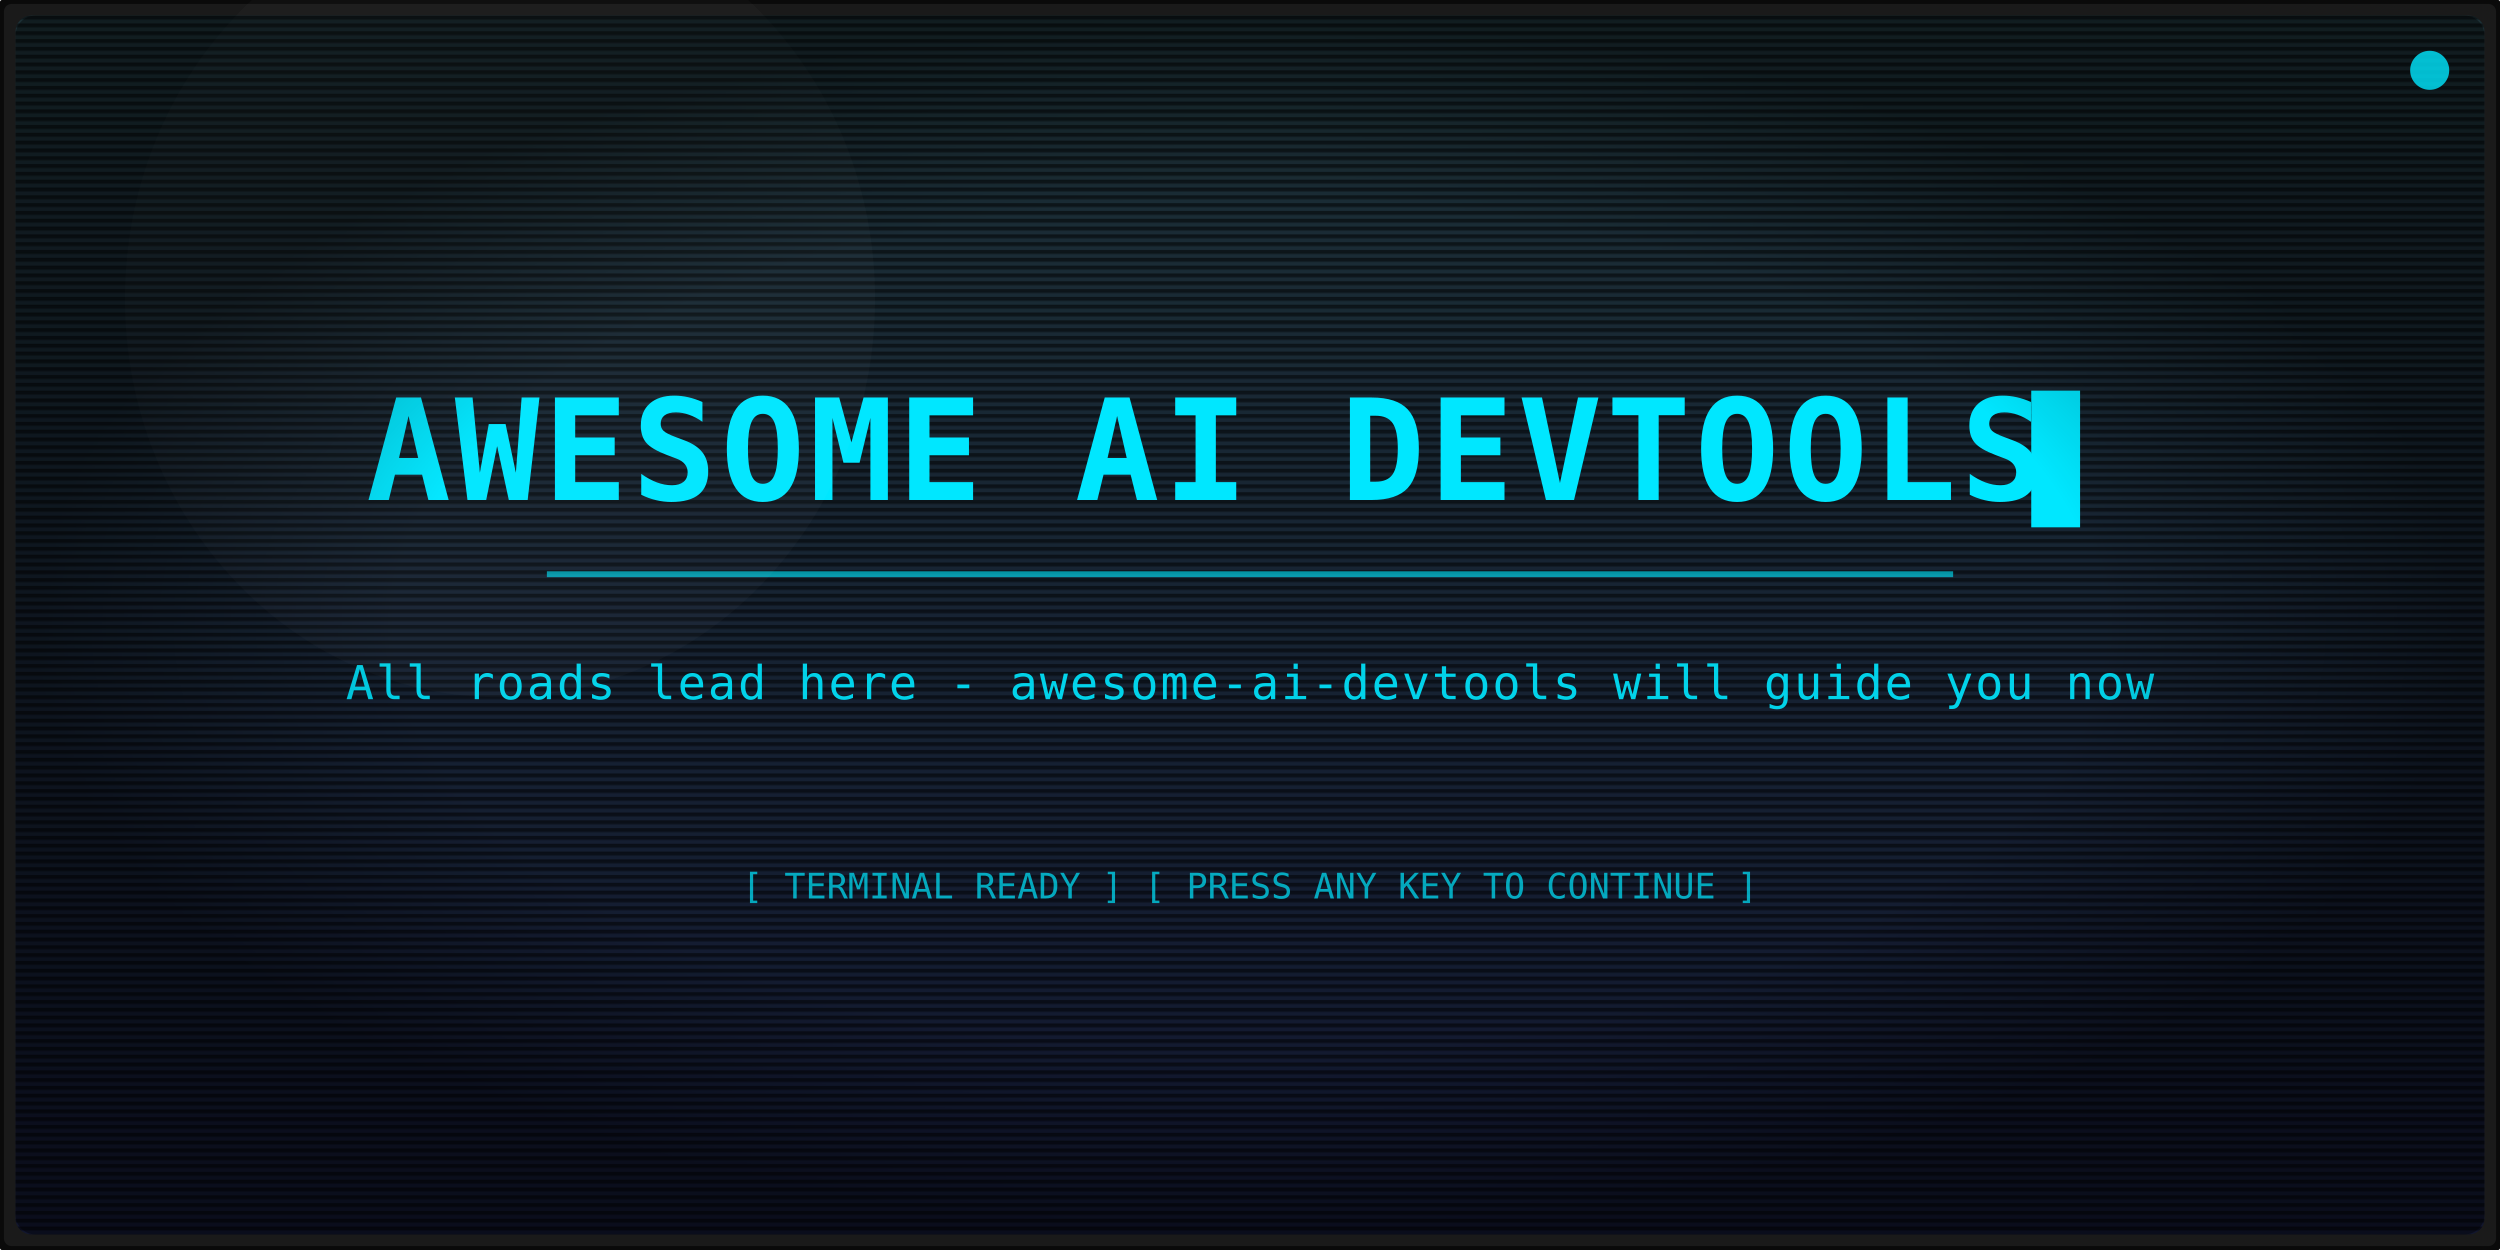
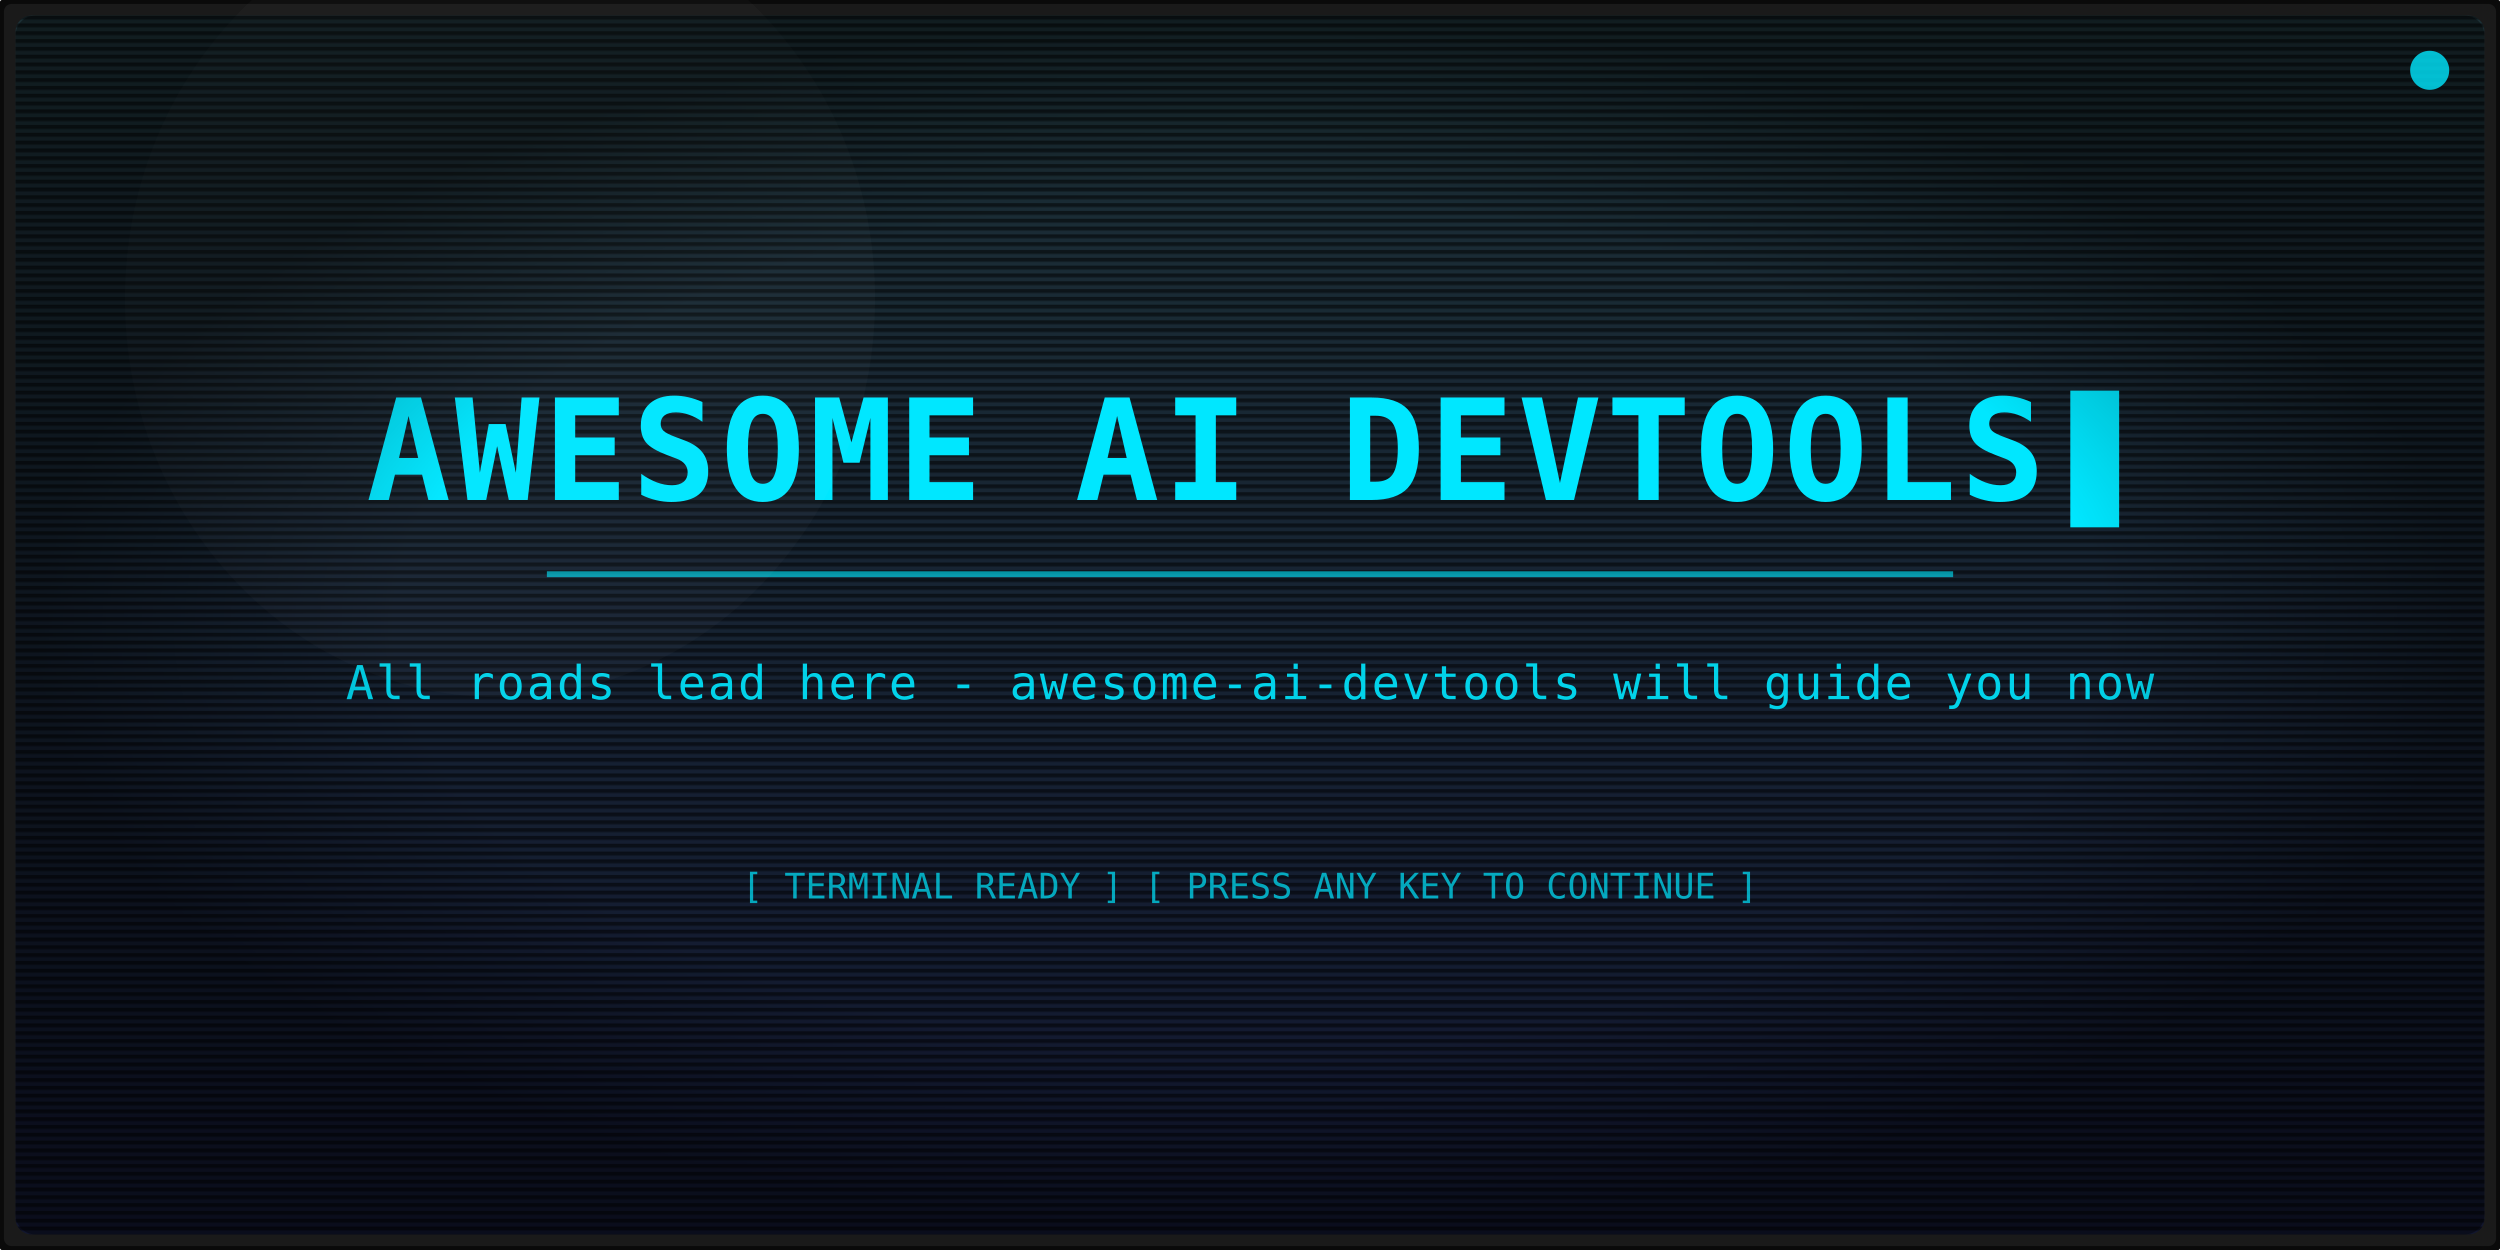
<svg xmlns="http://www.w3.org/2000/svg" width="1280" height="640">
  <defs>
    <filter id="crtGlow">
      <feGaussianBlur stdDeviation="1" result="coloredBlur" />
      <feMerge>
        <feMergeNode in="SourceGraphic" />
      </feMerge>
    </filter>
    <pattern id="scanlines" x="0" y="0" width="100%" height="4" patternUnits="userSpaceOnUse">
      <rect x="0" y="0" width="100%" height="2" fill="#000000" opacity="0.5" />
    </pattern>
    <linearGradient id="phosphor" x1="0%" y1="0%" x2="0%" y2="100%">
      <stop offset="0%" style="stop-color:#1c3036;stop-opacity:1" />
      <stop offset="100%" style="stop-color:#11162f;stop-opacity:1" />
    </linearGradient>
    <radialGradient id="vignette">
      <stop offset="70%" style="stop-color:#000000;stop-opacity:0" />
      <stop offset="85%" style="stop-color:#000000;stop-opacity:0.2" />
      <stop offset="100%" style="stop-color:#000000;stop-opacity:0.4" />
    </radialGradient>
  </defs>
  <rect width="1280" height="640" rx="6" fill="#1a1a1a" stroke="#0a0a0a" stroke-width="4" />
  <rect x="8" y="8" width="1264" height="624" rx="8" fill="url(#phosphor)" />
  <rect x="8" y="8" width="1264" height="624" rx="8" fill="url(#scanlines)" />
  <g filter="url(#crtGlow)">
    <text x="640" y="256" font-family="monospace" font-size="72" font-weight="bold" fill="#00E7FF" text-anchor="middle" letter-spacing="2">
      AWESOME AI DEVTOOLS
      <animate attributeName="opacity" values="1;0.95;1" dur="0.15s" repeatCount="indefinite" />
    </text>
-     <rect x="1040" y="200" width="25" height="70" fill="#00E7FF">
+     <rect x="1060" y="200" width="25" height="70" fill="#00E7FF">
      <animate attributeName="opacity" values="1;0;1" dur="0.8s" repeatCount="indefinite" />
    </rect>
    <line x1="280" y1="294" x2="1000" y2="294" stroke="#00E7FF" stroke-width="3" opacity="0.6" />
    <text x="640" y="358" font-family="monospace" font-size="24" fill="#00E7FF" text-anchor="middle" opacity="0.9" letter-spacing="1">
      All roads lead here - awesome-ai-devtools will guide you now
    </text>
    <text x="640" y="460" font-family="monospace" font-size="18" fill="#00E7FF" text-anchor="middle" opacity="0.7">
      [ TERMINAL READY ] [ PRESS ANY KEY TO CONTINUE ]
    </text>
  </g>
  <ellipse cx="256" cy="153" rx="192" ry="204" fill="#ffffff" opacity="0.02" />
  <rect x="8" y="8" width="1264" height="624" rx="10" fill="url(#vignette)" />
  <rect x="8" y="8" width="1264" height="624" rx="4" fill="#FF4DA6" opacity="0">
    <animate attributeName="opacity" values="0;0;0;0;0.03;0;0;0;0;0" dur="4s" repeatCount="indefinite" />
  </rect>
  <g opacity="0">
    <animate attributeName="opacity" values="0;0;0;0;0;0;0;0;0;0;0;0;0;0;0;0.7;0;0;0;0" dur="7s" repeatCount="indefinite" />
    <rect x="128" y="115" width="256" height="3" fill="#FF4DA6" />
    <rect x="960" y="460" width="192" height="3" fill="#FF4DA6" />
  </g>
  <g opacity="0">
    <animate attributeName="opacity" values="0;0;0;0;0;0;0;0;0;0;0;0;0;0.7;0;0;0;0;0;0" dur="7s" repeatCount="indefinite" />
    <rect x="960" y="115" width="256" height="3" fill="#6e05f8" />
    <rect x="128" y="460" width="192" height="3" fill="#6e05f8" />
  </g>
  <circle cx="1244" cy="36" r="10" fill="#00E7FF" opacity="0.8">
    <animate attributeName="opacity" values="0.8;1;0.8" dur="2s" repeatCount="indefinite" />
  </circle>
</svg>
